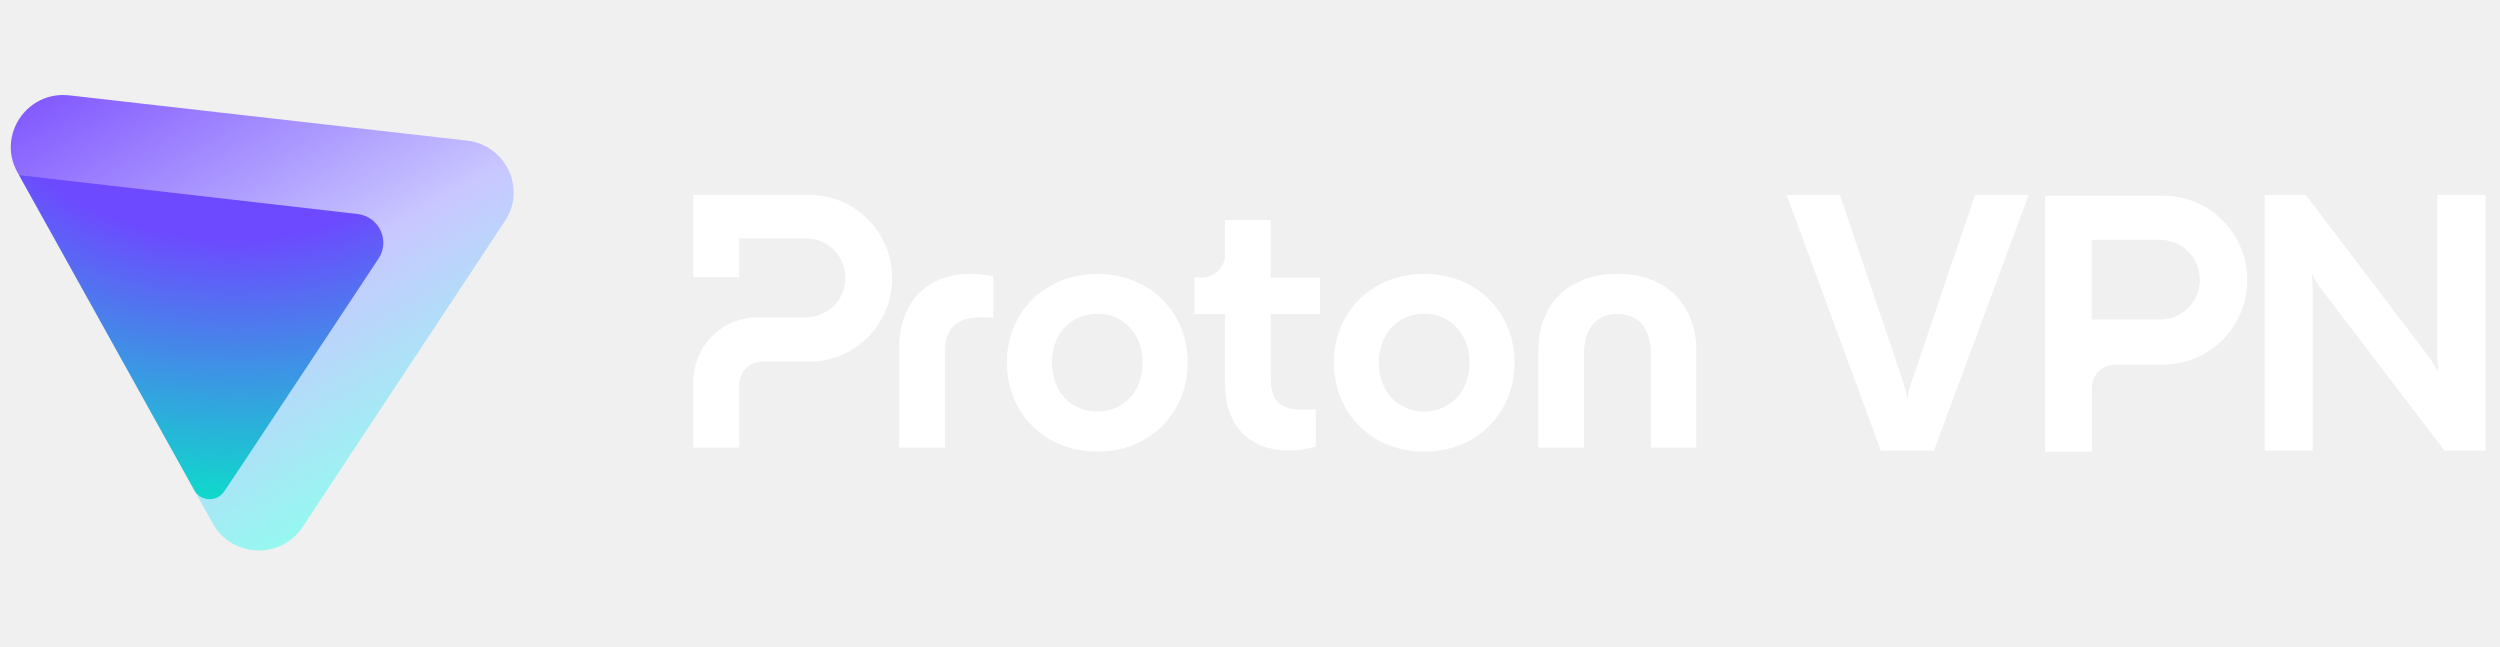
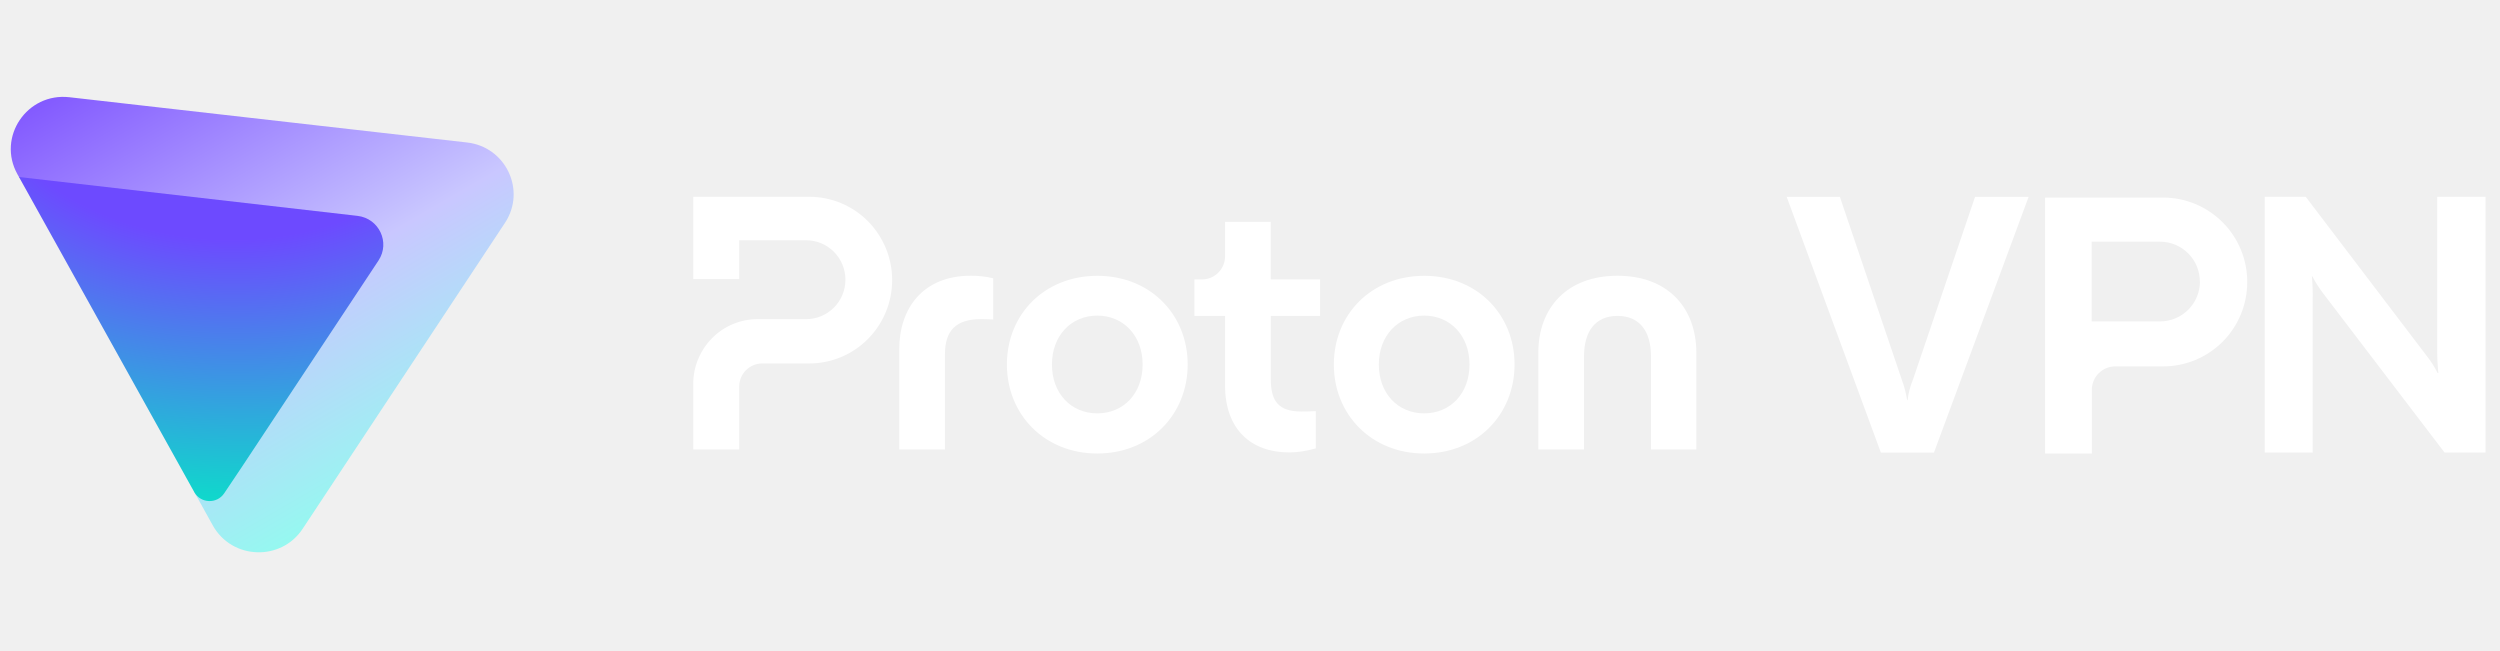
- <svg xmlns="http://www.w3.org/2000/svg" width="auto" height="auto" viewBox="0 0 174 45" fill="none">
+ <svg xmlns="http://www.w3.org/2000/svg" width="173" height="45" viewBox="0 0 174 45" fill="none">
  <g clip-path="url(#clip0_3212_281611)">
    <path d="M150.553 13.621H142.338V31.434H145.592V27C145.592 26.569 145.762 26.153 146.069 25.849C146.373 25.545 146.789 25.371 147.219 25.371H150.553C152.108 25.371 153.597 24.752 154.693 23.655C155.792 22.555 156.407 21.063 156.407 19.51C156.411 18.739 156.262 17.972 155.969 17.259C155.677 16.546 155.246 15.894 154.7 15.348C154.154 14.801 153.511 14.367 152.798 14.07C152.09 13.773 151.327 13.621 150.553 13.621ZM153.117 19.463C153.117 19.829 153.044 20.191 152.903 20.528C152.762 20.864 152.56 21.172 152.299 21.429C152.043 21.686 151.735 21.892 151.399 22.03C151.063 22.171 150.701 22.24 150.336 22.24H145.578V16.691H150.336C150.701 16.691 151.063 16.763 151.403 16.904C151.739 17.045 152.046 17.252 152.303 17.509C152.56 17.769 152.766 18.077 152.903 18.414C153.041 18.754 153.113 19.116 153.109 19.482L153.117 19.463Z" fill="white" />
    <path d="M130.908 31.369L124.353 13.57H128.055L132.369 26.308C132.539 26.765 132.662 27.235 132.734 27.717H132.77C132.825 27.232 132.948 26.757 133.136 26.308L137.464 13.57H141.192L134.604 31.369H130.908Z" fill="white" />
    <path d="M157.625 31.369V13.566H160.478L168.874 24.607C169.178 24.987 169.438 25.396 169.659 25.83H169.709C169.652 25.295 169.626 24.755 169.63 24.216V13.566H172.993V31.365H170.14L161.719 20.325C161.422 19.941 161.162 19.532 160.938 19.101H160.909C160.956 19.637 160.974 20.176 160.963 20.715V31.365H157.625V31.369Z" fill="white" />
    <path d="M48.25 26.574V31.155H51.449V26.774C51.449 26.349 51.616 25.938 51.918 25.638C52.217 25.338 52.625 25.166 53.048 25.166H56.329C57.857 25.166 59.325 24.555 60.406 23.465C61.486 22.379 62.094 20.903 62.094 19.366C62.094 17.83 61.486 16.354 60.406 15.264C59.325 14.178 57.857 13.566 56.325 13.566H48.25V19.291H51.449V16.593H56.112C56.837 16.593 57.53 16.883 58.042 17.397C58.554 17.912 58.842 18.609 58.842 19.338C58.842 20.067 58.554 20.764 58.042 21.278C57.53 21.793 56.837 22.082 56.112 22.082H52.725C52.138 22.082 51.556 22.197 51.015 22.425C50.471 22.65 49.981 22.983 49.565 23.401C49.149 23.819 48.822 24.316 48.595 24.859C48.367 25.398 48.25 25.984 48.25 26.574Z" fill="white" />
    <path d="M62.588 31.155V24.176C62.588 21.328 64.241 19.062 67.55 19.062C68.079 19.055 68.609 19.113 69.128 19.238V22.107C68.751 22.082 68.427 22.082 68.275 22.082C66.522 22.082 65.769 22.89 65.769 24.526V31.155H62.588Z" fill="white" />
    <path d="M70.08 25.238C70.08 21.735 72.71 19.066 76.371 19.066C80.032 19.066 82.662 21.735 82.662 25.238C82.662 28.74 80.032 31.434 76.371 31.434C72.71 31.434 70.08 28.736 70.08 25.238ZM79.527 25.238C79.527 23.247 78.198 21.836 76.371 21.836C74.541 21.836 73.215 23.244 73.215 25.238C73.215 27.253 74.544 28.64 76.371 28.64C78.202 28.64 79.527 27.25 79.527 25.238Z" fill="white" />
    <path d="M92.835 25.238C92.835 21.735 95.465 19.066 99.126 19.066C102.783 19.066 105.413 21.735 105.413 25.238C105.413 28.74 102.783 31.434 99.126 31.434C95.465 31.434 92.835 28.736 92.835 25.238ZM102.278 25.238C102.278 23.247 100.949 21.836 99.122 21.836C97.295 21.836 95.966 23.244 95.966 25.238C95.966 27.253 97.295 28.64 99.122 28.64C100.949 28.64 102.278 27.25 102.278 25.238Z" fill="white" />
    <path d="M107.066 31.155V24.43C107.066 21.307 109.045 19.062 112.578 19.062C116.086 19.062 118.066 21.303 118.066 24.43V31.155H114.91V24.68C114.91 22.943 114.132 21.857 112.578 21.857C111.025 21.857 110.247 22.94 110.247 24.68V31.155H107.066Z" fill="white" />
    <path d="M91.882 21.86H88.449V26.27C88.449 27.807 88.999 28.511 90.578 28.511C90.727 28.511 91.104 28.511 91.58 28.486V31.08C90.929 31.255 90.354 31.359 89.725 31.359C87.07 31.359 85.264 29.747 85.264 26.699V21.86H83.131V19.316H83.665C83.874 19.316 84.084 19.273 84.276 19.195C84.471 19.112 84.645 18.994 84.795 18.844C84.944 18.694 85.061 18.519 85.143 18.323C85.225 18.126 85.264 17.919 85.264 17.708V15.31H88.445V19.316H91.878V21.86H91.882Z" fill="white" />
    <path fill-rule="evenodd" clip-rule="evenodd" d="M14.809 36.436C16.139 38.827 19.555 38.957 21.065 36.673L35.147 15.38C36.64 13.122 35.211 10.094 32.507 9.787L4.829 6.637C1.878 6.302 -0.223 9.413 1.212 11.993L1.325 12.195L13.675 20.657L13.525 34.12L14.809 36.436Z" fill="url(#paint0_linear_3212_281611)" />
    <path d="M15.602 34.206L16.852 32.342L26.344 18.002C27.174 16.748 26.382 15.067 24.88 14.894L1.322 12.19L13.526 34.129C13.971 34.914 15.097 34.958 15.602 34.206Z" fill="url(#paint1_radial_3212_281611)" />
  </g>
  <defs>
    <linearGradient id="paint0_linear_3212_281611" x1="32.4" y1="36.434" x2="9.879" y2="-2.403" gradientUnits="userSpaceOnUse">
      <stop offset="0.066" stop-color="#8EFFEE" />
      <stop offset="0.45" stop-color="#C9C7FF" />
      <stop offset="1" stop-color="#7341FF" />
    </linearGradient>
    <radialGradient id="paint1_radial_3212_281611" cx="0" cy="0" r="1" gradientUnits="userSpaceOnUse" gradientTransform="translate(15.6342 2.14558) rotate(93.7553) scale(35.7345 46.0835)">
      <stop offset="0.403" stop-color="#6D4AFF" />
      <stop offset="0.994" stop-color="#00F0C3" />
    </radialGradient>
    <clipPath id="clip0_3212_281611">
      <rect width="172.5" height="45" fill="white" transform="translate(0.75)" />
    </clipPath>
  </defs>
</svg>
